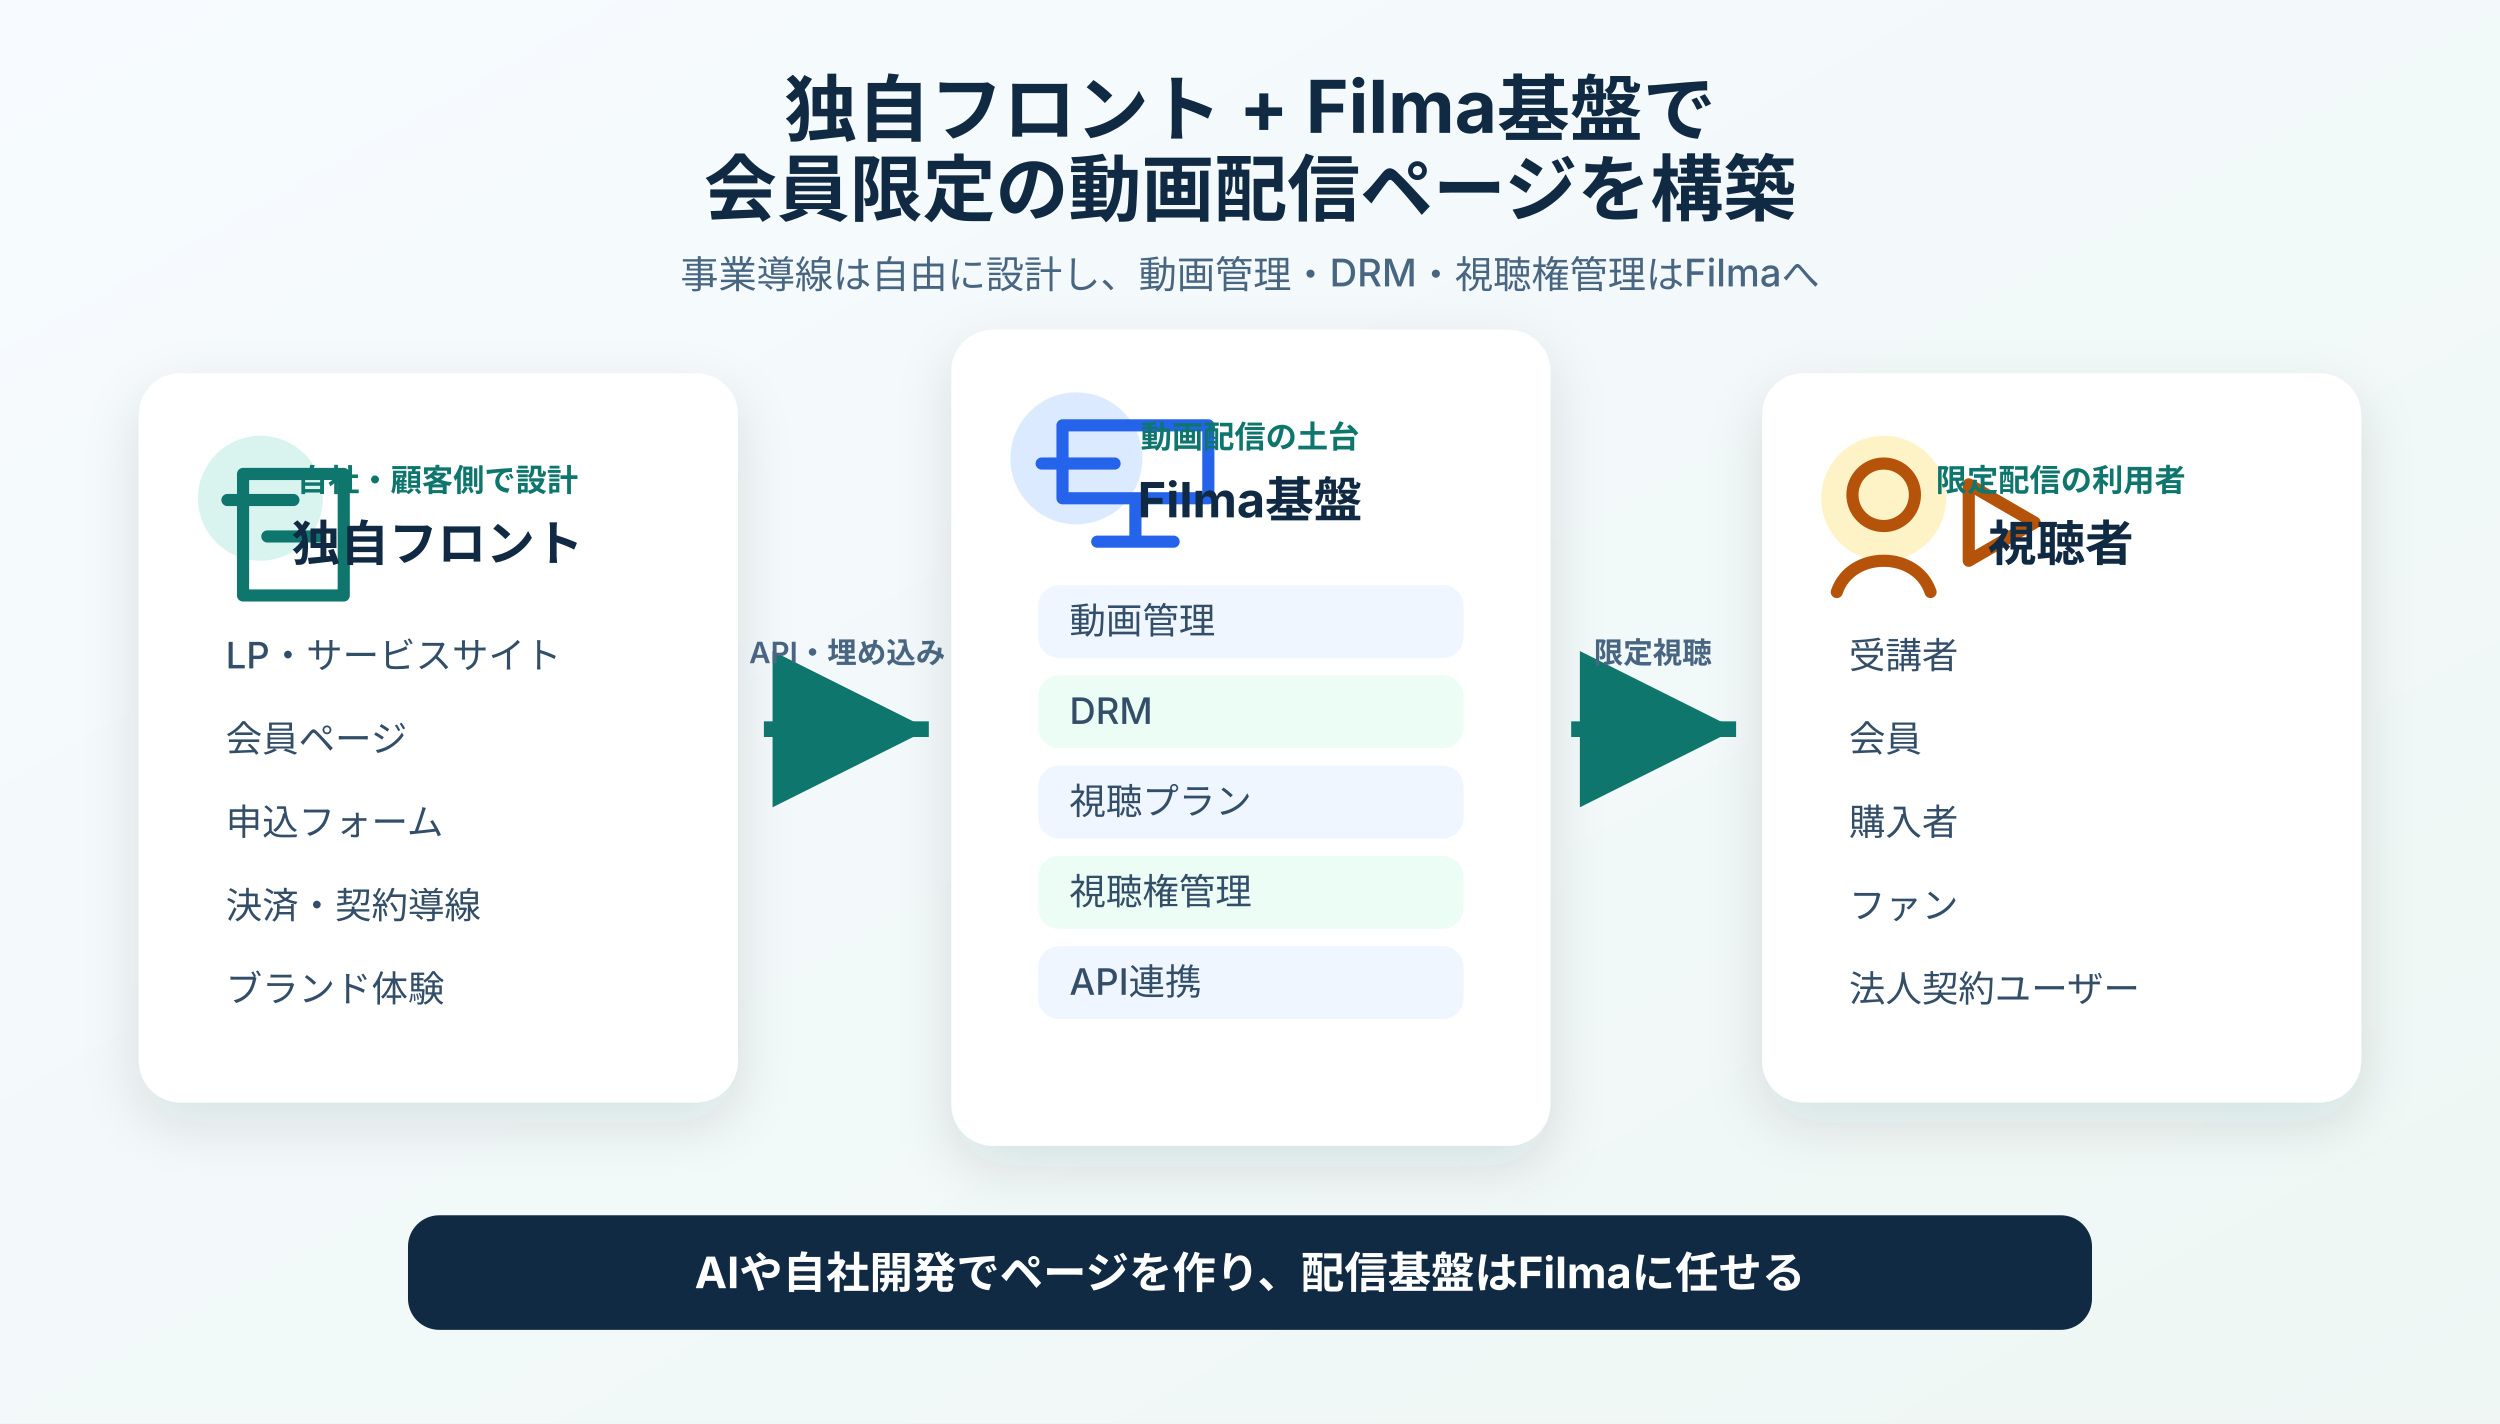
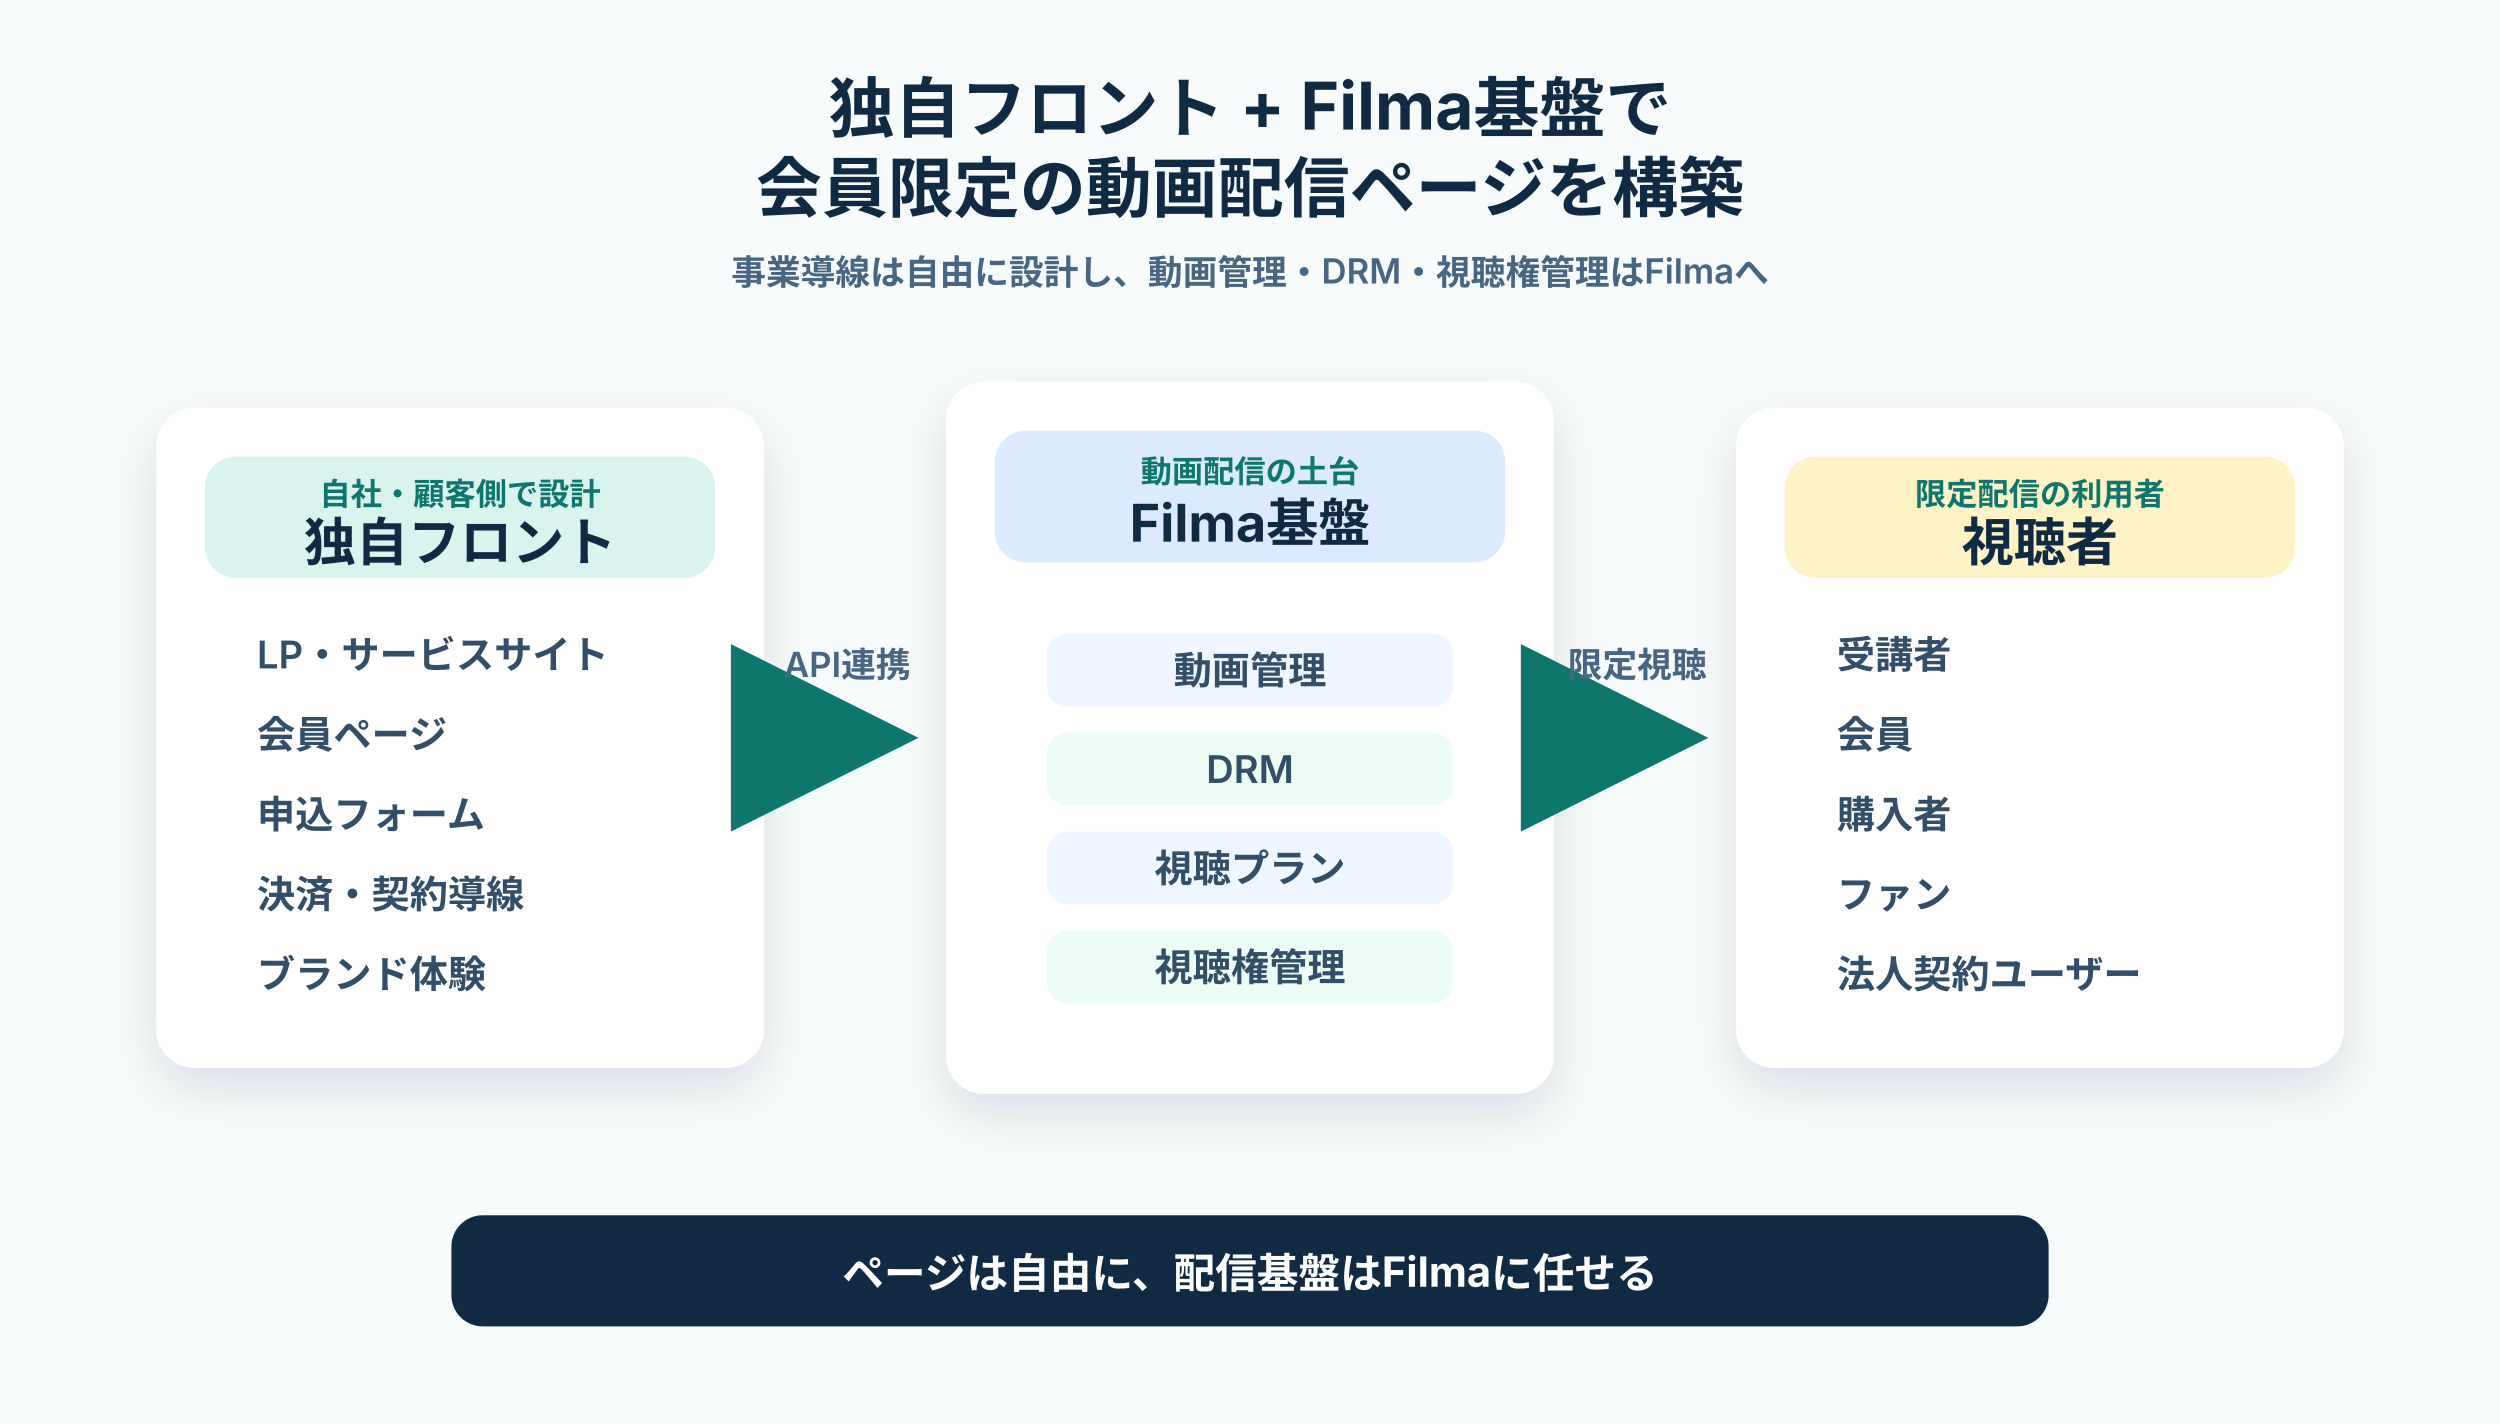
<svg xmlns="http://www.w3.org/2000/svg" width="1440" height="820" viewBox="0 0 1440 820" role="img" aria-labelledby="title desc">
  <defs>
-     <linearGradient id="bg" x1="0" y1="0" x2="1" y2="1">
-       <stop offset="0" stop-color="#f7fbff" />
-       <stop offset="1" stop-color="#eef7f4" />
-     </linearGradient>
-     <filter id="shadow" x="-20%" y="-20%" width="140%" height="140%">
-       <feDropShadow dx="0" dy="12" stdDeviation="16" flood-color="#12313f" flood-opacity="0.12" />
+     <filter id="shadow" x="-16%" y="-16%" width="132%" height="132%">
+       <feDropShadow dx="0" dy="12" stdDeviation="14" flood-color="#0f2537" flood-opacity="0.12" />
    </filter>
-     <marker id="arrow" markerWidth="14" markerHeight="14" refX="12" refY="7" orient="auto">
-       <path d="M2,2 L12,7 L2,12 Z" fill="#0f766e" />
+     <marker id="arrow" markerWidth="16" markerHeight="16" refX="13" refY="8" orient="auto">
+       <path d="M2,2 L14,8 L2,14 Z" fill="#0f766e" />
    </marker>
    <style>
-       .title { font: 700 42px -apple-system, BlinkMacSystemFont, "Segoe UI", sans-serif; fill: #102a43; }
-       .subtitle { font: 500 22px -apple-system, BlinkMacSystemFont, "Segoe UI", sans-serif; fill: #486581; }
-       .card-title { font: 700 28px -apple-system, BlinkMacSystemFont, "Segoe UI", sans-serif; fill: #102a43; }
-       .card-sub { font: 600 18px -apple-system, BlinkMacSystemFont, "Segoe UI", sans-serif; fill: #0f766e; }
-       .item { font: 500 21px -apple-system, BlinkMacSystemFont, "Segoe UI", sans-serif; fill: #334e68; }
-       .small { font: 600 17px -apple-system, BlinkMacSystemFont, "Segoe UI", sans-serif; fill: #486581; }
+       .h1{font:700 38px -apple-system,BlinkMacSystemFont,"Segoe UI",sans-serif;fill:#102a43}
+       .lead{font:600 20px -apple-system,BlinkMacSystemFont,"Segoe UI",sans-serif;fill:#486581}
+       .kicker{font:700 18px -apple-system,BlinkMacSystemFont,"Segoe UI",sans-serif;fill:#0f766e}
+       .card{font:700 30px -apple-system,BlinkMacSystemFont,"Segoe UI",sans-serif;fill:#102a43}
+       .body{font:600 22px -apple-system,BlinkMacSystemFont,"Segoe UI",sans-serif;fill:#334e68}
+       .note{font:700 24px -apple-system,BlinkMacSystemFont,"Segoe UI",sans-serif;fill:#fff}
    </style>
  </defs>
-   <rect width="1440" height="820" fill="url(#bg)" />
-   <text x="720" y="78" text-anchor="middle" class="title">独自フロント + Filma基盤で</text>
-   <text x="720" y="124" text-anchor="middle" class="title">会員限定の動画配信ページを構築</text>
-   <text x="720" y="166" text-anchor="middle" class="subtitle">事業導線は自由に設計し、動画管理・DRM・視聴権管理はFilmaへ</text>
+   <rect width="1440" height="820" fill="#f7fbfc" />
+   <text x="720" y="76" text-anchor="middle" class="h1">独自フロント + Filma基盤で</text>
+   <text x="720" y="122" text-anchor="middle" class="h1">会員限定の動画配信ページを構築</text>
+   <text x="720" y="164" text-anchor="middle" class="lead">事業導線は自由に設計し、動画管理・DRM・視聴権管理はFilmaへ</text>
  <g filter="url(#shadow)">
-     <rect x="80" y="215" width="345" height="420" rx="24" fill="#ffffff" />
-     <rect x="548" y="190" width="345" height="470" rx="24" fill="#ffffff" />
-     <rect x="1015" y="215" width="345" height="420" rx="24" fill="#ffffff" />
+     <rect x="90" y="235" width="350" height="380" rx="22" fill="#ffffff" />
+     <rect x="545" y="220" width="350" height="410" rx="22" fill="#ffffff" />
+     <rect x="1000" y="235" width="350" height="380" rx="22" fill="#ffffff" />
  </g>
-   <g transform="translate(80 215)">
-     <circle cx="70" cy="72" r="36" fill="#d9f4ef" />
-     <path d="M51 73h38M60 58h58v70H60zM74 94h30" fill="none" stroke="#0f766e" stroke-width="7" stroke-linecap="round" stroke-linejoin="round" />
-     <text x="172" y="68" text-anchor="middle" class="card-sub">自社・顧客側で設計</text>
-     <text x="172" y="108" text-anchor="middle" class="card-title">独自フロント</text>
-     <g transform="translate(50 170)">
-       <text y="0" class="item">LP・サービスサイト</text>
-       <text y="48" class="item">会員ページ</text>
-       <text y="96" class="item">申込フォーム</text>
-       <text y="144" class="item">決済・契約導線</text>
-       <text y="192" class="item">ブランド体験</text>
-     </g>
+   <g transform="translate(90 235)">
+     <rect x="28" y="28" width="294" height="70" rx="18" fill="#d9f4ef" />
+     <text x="175" y="56" text-anchor="middle" class="kicker">自社・顧客側で設計</text>
+     <text x="175" y="88" text-anchor="middle" class="card">独自フロント</text>
+     <text x="58" y="150" class="body">LP・サービスサイト</text>
+     <text x="58" y="196" class="body">会員ページ</text>
+     <text x="58" y="242" class="body">申込フォーム</text>
+     <text x="58" y="288" class="body">決済・契約導線</text>
+     <text x="58" y="334" class="body">ブランド体験</text>
  </g>
-   <g transform="translate(548 190)">
-     <circle cx="72" cy="74" r="38" fill="#dbeafe" />
-     <path d="M52 77h42M64 55h84v42H64zM84 122h44M106 97v25" fill="none" stroke="#2563eb" stroke-width="7" stroke-linecap="round" stroke-linejoin="round" />
-     <text x="172" y="68" text-anchor="middle" class="card-sub">動画配信の土台</text>
-     <text x="172" y="108" text-anchor="middle" class="card-title">Filma基盤</text>
-     <g transform="translate(50 175)">
-       <rect x="0" y="-28" width="245" height="42" rx="12" fill="#eff6ff" />
-       <text x="18" y="0" class="item">動画管理</text>
-       <rect x="0" y="24" width="245" height="42" rx="12" fill="#ecfdf5" />
-       <text x="18" y="52" class="item">DRM</text>
-       <rect x="0" y="76" width="245" height="42" rx="12" fill="#eff6ff" />
-       <text x="18" y="104" class="item">視聴プラン</text>
-       <rect x="0" y="128" width="245" height="42" rx="12" fill="#ecfdf5" />
-       <text x="18" y="156" class="item">視聴権管理</text>
-       <rect x="0" y="180" width="245" height="42" rx="12" fill="#eff6ff" />
-       <text x="18" y="208" class="item">API連携</text>
-     </g>
+   <g transform="translate(545 220)">
+     <rect x="28" y="28" width="294" height="76" rx="18" fill="#dbeafe" />
+     <text x="175" y="58" text-anchor="middle" class="kicker">動画配信の土台</text>
+     <text x="175" y="92" text-anchor="middle" class="card">Filma基盤</text>
+     <rect x="58" y="145" width="234" height="42" rx="12" fill="#eff6ff" />
+     <text x="175" y="174" text-anchor="middle" class="body">動画管理</text>
+     <rect x="58" y="202" width="234" height="42" rx="12" fill="#ecfdf5" />
+     <text x="175" y="231" text-anchor="middle" class="body">DRM</text>
+     <rect x="58" y="259" width="234" height="42" rx="12" fill="#eff6ff" />
+     <text x="175" y="288" text-anchor="middle" class="body">視聴プラン</text>
+     <rect x="58" y="316" width="234" height="42" rx="12" fill="#ecfdf5" />
+     <text x="175" y="345" text-anchor="middle" class="body">視聴権管理</text>
  </g>
-   <g transform="translate(1015 215)">
-     <circle cx="70" cy="72" r="36" fill="#fef3c7" />
-     <path d="M70 52a18 18 0 1 0 0 36a18 18 0 0 0 0-36zM43 126c8-24 46-24 54 0M119 64l38 22l-38 22z" fill="none" stroke="#b45309" stroke-width="7" stroke-linecap="round" stroke-linejoin="round" />
-     <text x="172" y="68" text-anchor="middle" class="card-sub">限定配信の利用者</text>
-     <text x="172" y="108" text-anchor="middle" class="card-title">視聴者</text>
-     <g transform="translate(50 170)">
-       <text y="0" class="item">受講者</text>
-       <text y="48" class="item">会員</text>
-       <text y="96" class="item">購入者</text>
-       <text y="144" class="item">ファン</text>
-       <text y="192" class="item">法人契約ユーザー</text>
-     </g>
+   <g transform="translate(1000 235)">
+     <rect x="28" y="28" width="294" height="70" rx="18" fill="#fef3c7" />
+     <text x="175" y="56" text-anchor="middle" class="kicker">限定配信の利用者</text>
+     <text x="175" y="88" text-anchor="middle" class="card">視聴者</text>
+     <text x="58" y="150" class="body">受講者</text>
+     <text x="58" y="196" class="body">会員</text>
+     <text x="58" y="242" class="body">購入者</text>
+     <text x="58" y="288" class="body">ファン</text>
+     <text x="58" y="334" class="body">法人契約ユーザー</text>
  </g>
-   <path d="M440 420 C485 420 500 420 535 420" stroke="#0f766e" stroke-width="9" fill="none" marker-end="url(#arrow)" />
-   <path d="M905 420 C950 420 965 420 1000 420" stroke="#0f766e" stroke-width="9" fill="none" marker-end="url(#arrow)" />
-   <text x="488" y="382" text-anchor="middle" class="small">API・埋め込み</text>
-   <text x="952" y="382" text-anchor="middle" class="small">限定視聴</text>
-   <rect x="235" y="700" width="970" height="66" rx="18" fill="#102a43" />
-   <text x="720" y="742" text-anchor="middle" style="font: 700 25px -apple-system, BlinkMacSystemFont, 'Segoe UI', sans-serif; fill: #fff;">AIや自社開発でページを作り、配信基盤はFilmaに任せる</text>
+   <path d="M455 425 H520" stroke="#0f766e" stroke-width="9" fill="none" marker-end="url(#arrow)" />
+   <text x="488" y="390" text-anchor="middle" class="lead">API連携</text>
+   <path d="M910 425 H975" stroke="#0f766e" stroke-width="9" fill="none" marker-end="url(#arrow)" />
+   <text x="943" y="390" text-anchor="middle" class="lead">限定視聴</text>
+   <rect x="260" y="700" width="920" height="64" rx="18" fill="#102a43" />
+   <text x="720" y="742" text-anchor="middle" class="note">ページは自由に、配信基盤はFilmaに任せる</text>
</svg>
